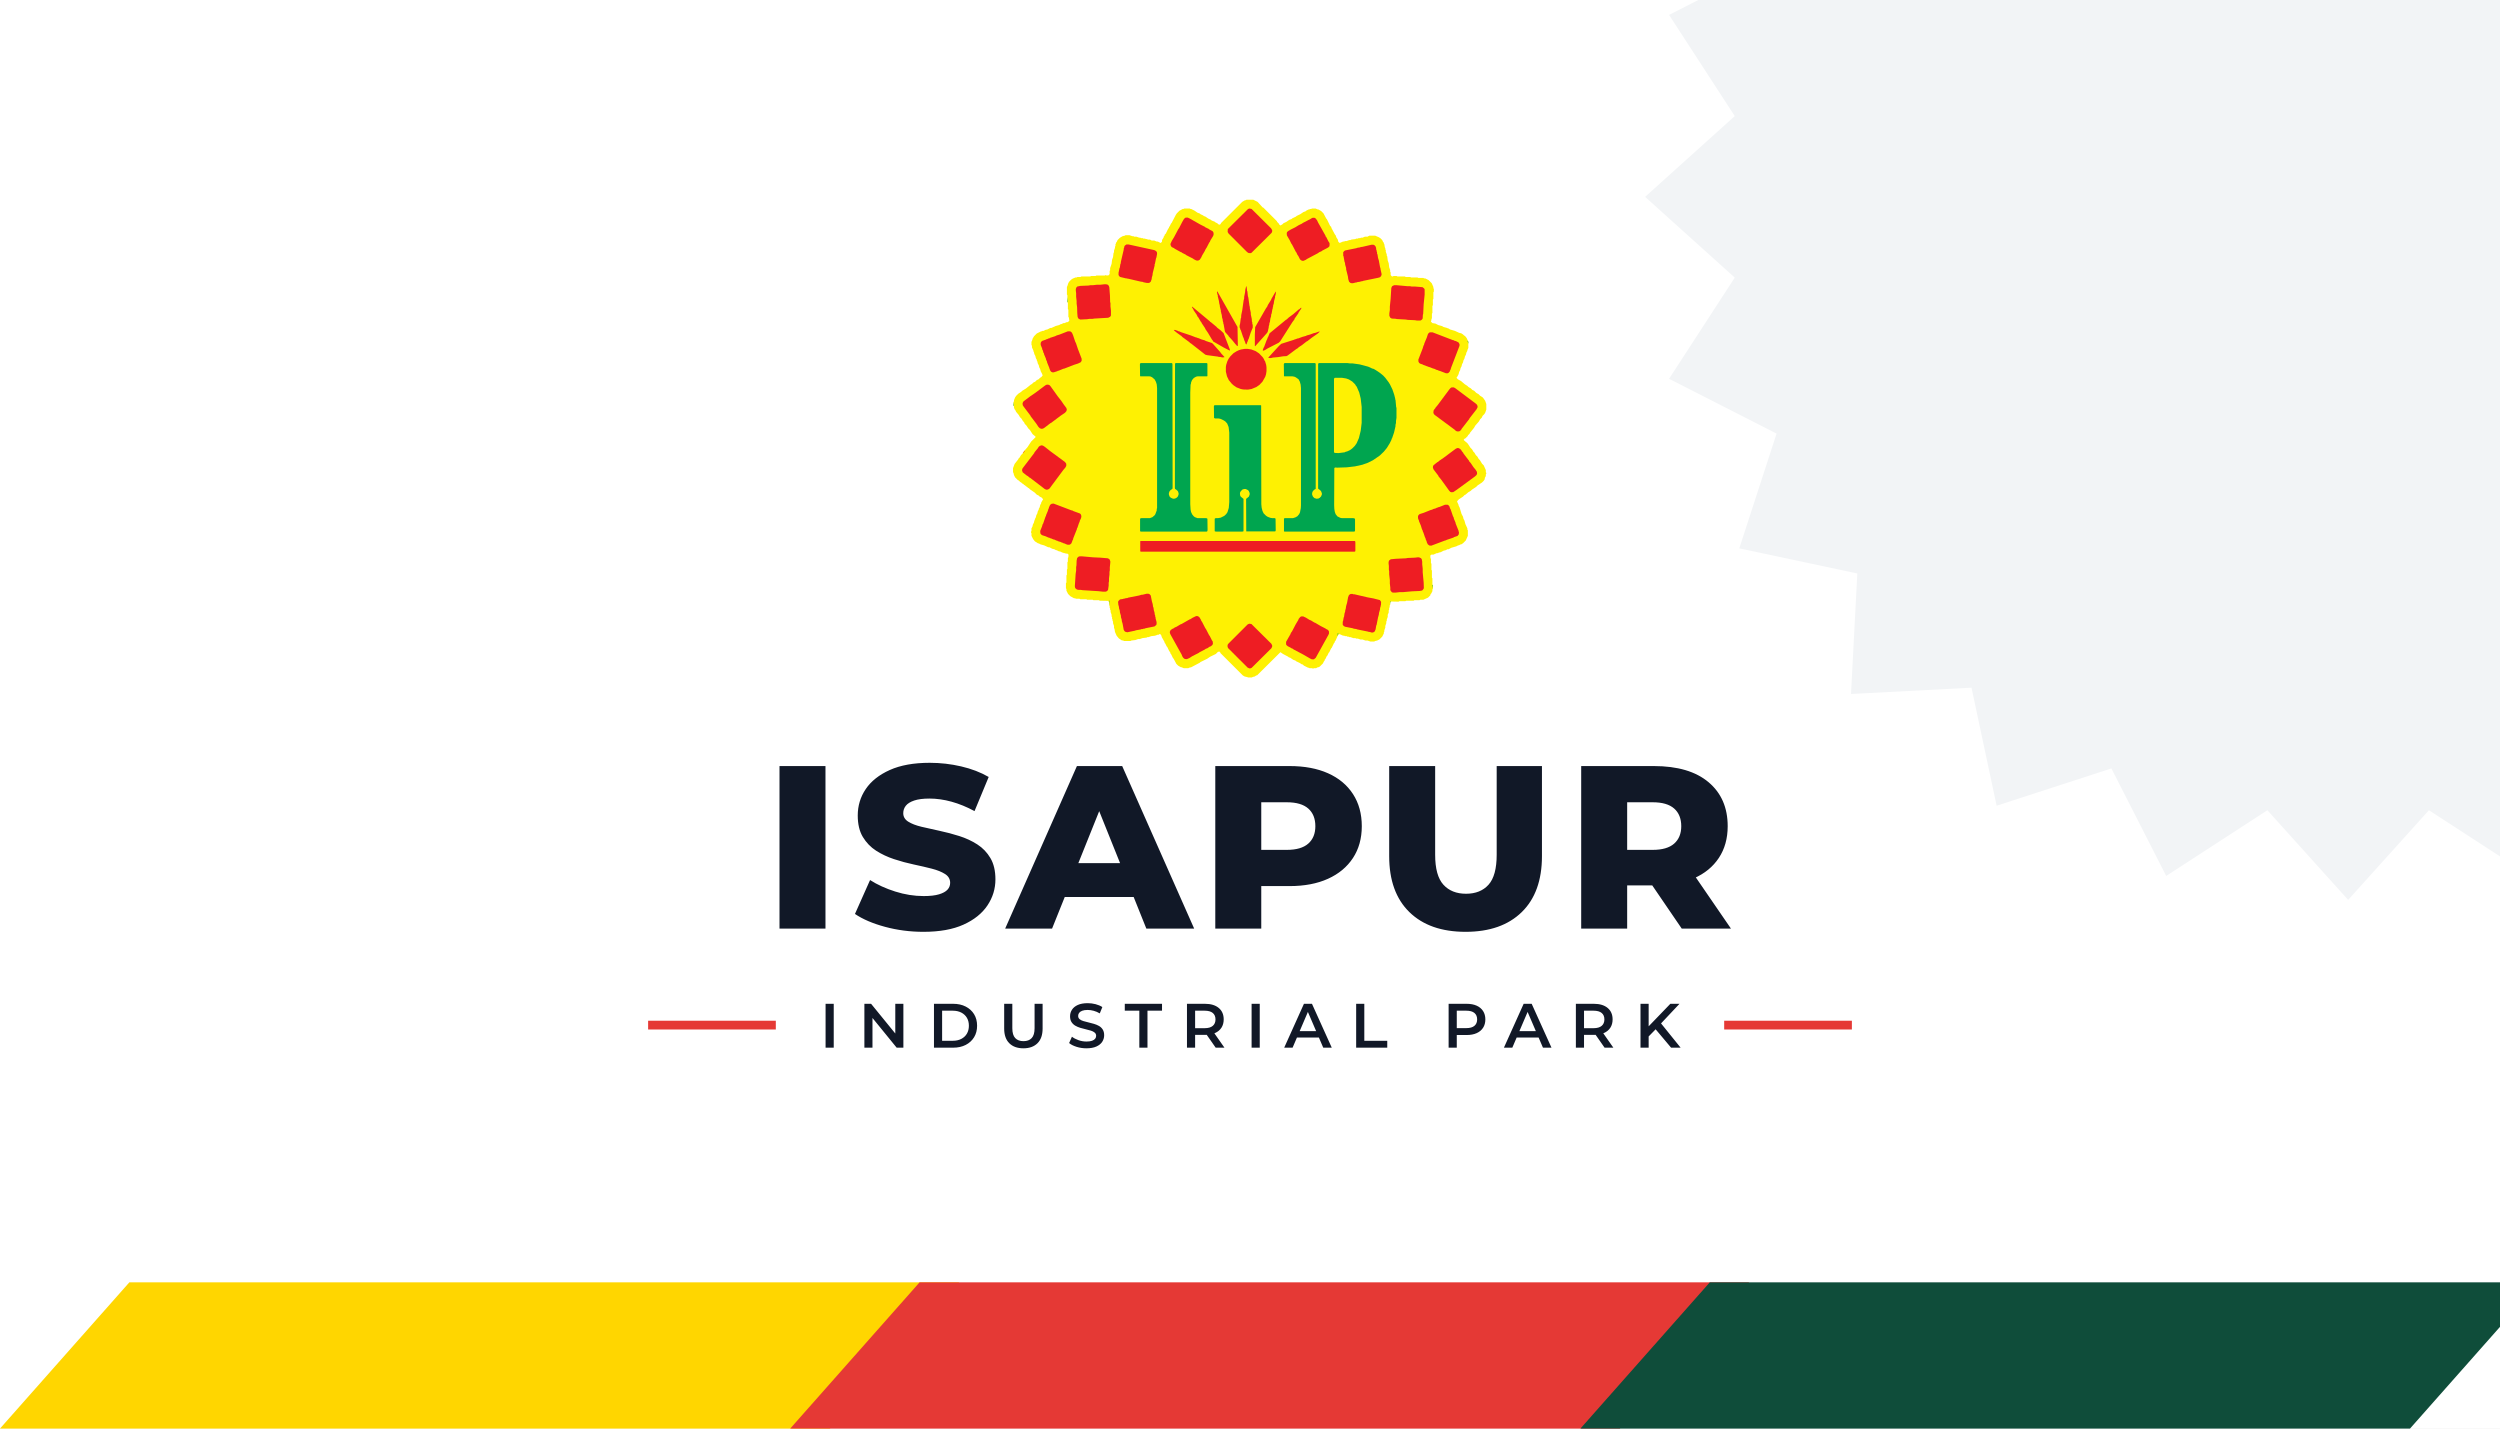
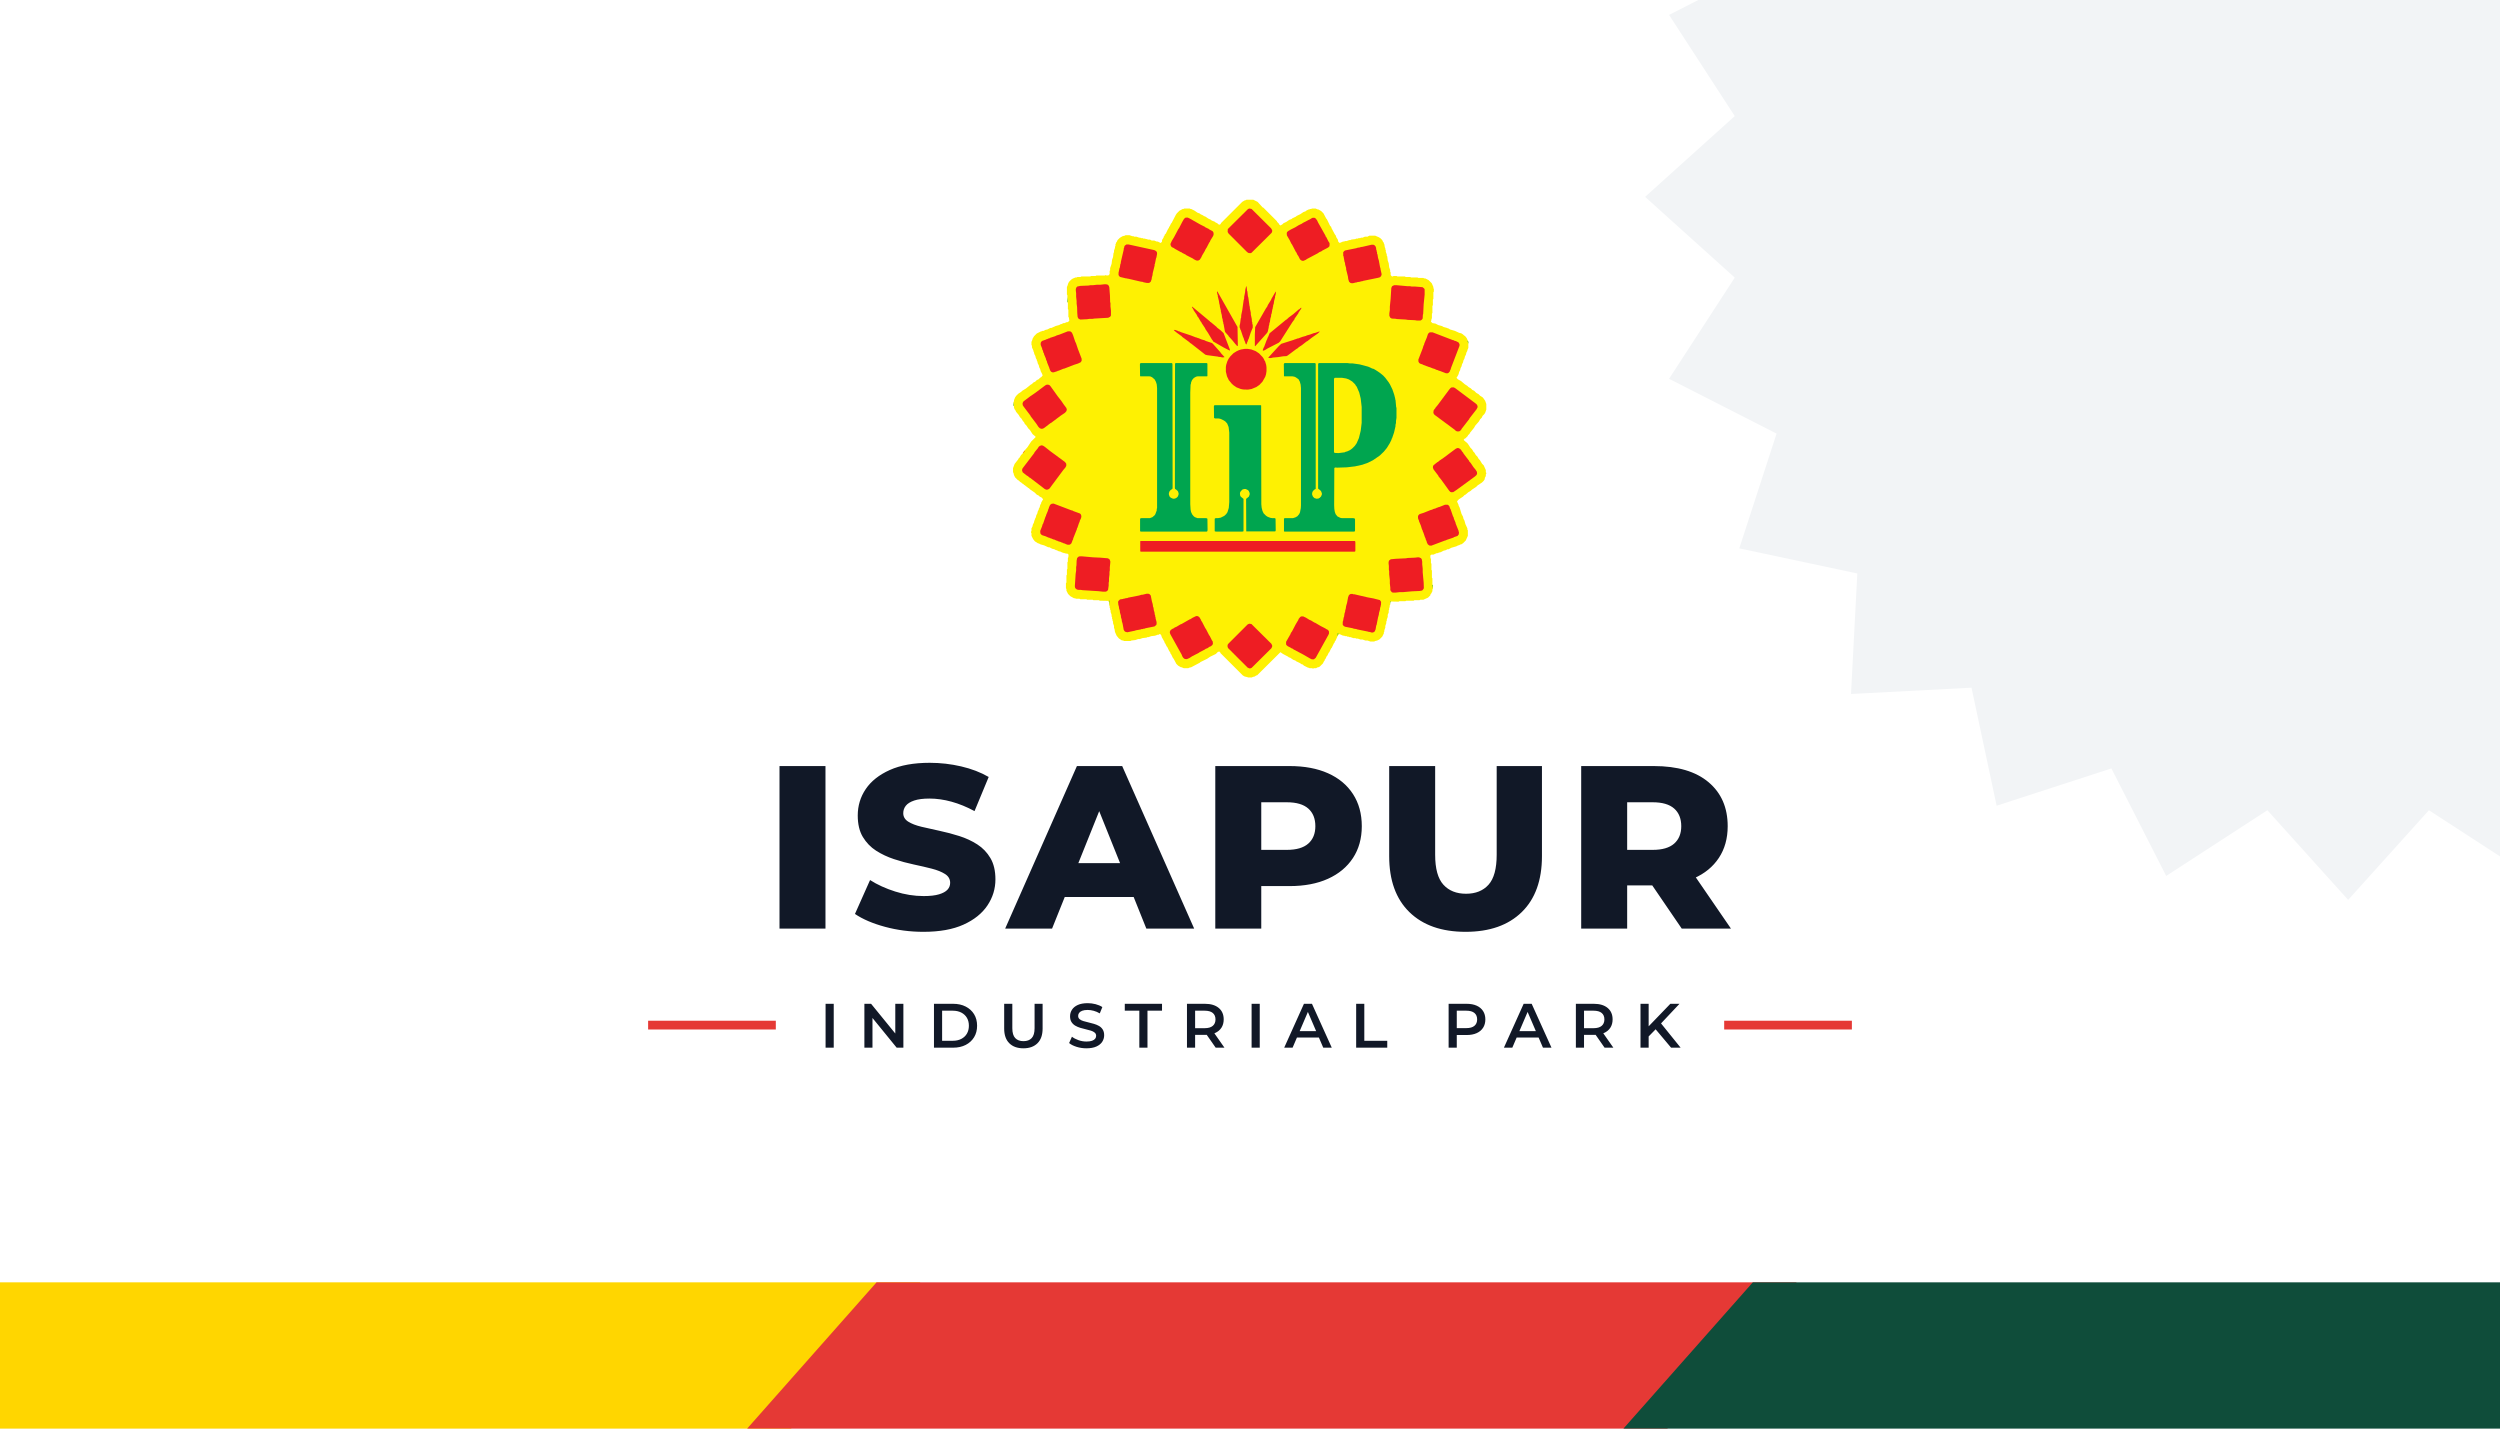
<svg xmlns="http://www.w3.org/2000/svg" xmlns:xlink="http://www.w3.org/1999/xlink" viewBox="0 0 889 508" width="88.9mm" height="50.8mm">
  <defs>
    <path id="iip-b-base" d="M1472 18 L1467 21 L1463 21 L1446 31 L1315 162 L1313 167 L1308 172 L1299 170 L1292 163 L1281 158 L1277 154 L1257 146 L1253 142 L1236 134 L1217 121 L1209 119 L1205 115 L1188 107 L1184 103 L1170 98 L1151 85 L1131 75 L1127 75 L1122 72 L1088 72 L1083 75 L1074 76 L1070 80 L1059 85 L1042 102 L1036 111 L1010 161 L1006 165 L998 182 L994 186 L993 192 L988 198 L974 227 L967 234 L966 240 L961 246 L960 252 L951 266 L950 278 L942 285 L924 276 L917 276 L903 270 L887 270 L876 264 L863 264 L858 261 L851 261 L846 258 L836 258 L831 255 L821 255 L816 252 L809 252 L792 246 L779 246 L774 243 L767 243 L750 237 L725 237 L720 240 L707 243 L690 253 L676 267 L671 278 L666 284 L666 288 L663 293 L663 303 L660 308 L660 315 L654 332 L654 342 L651 347 L648 372 L642 389 L639 414 L630 440 L630 453 L627 458 L627 477 L620 485 L608 486 L605 484 L600 484 L597 486 L545 486 L540 489 L512 489 L507 492 L452 492 L447 495 L428 495 L423 498 L416 498 L399 505 L390 511 L376 525 L369 539 L369 543 L363 557 L363 603 L366 608 L366 651 L369 656 L369 693 L372 698 L372 741 L375 746 L378 765 L369 774 L362 774 L348 780 L341 780 L330 786 L326 786 L315 792 L293 798 L267 810 L260 810 L243 819 L230 822 L219 828 L212 828 L207 831 L203 831 L177 844 L160 861 L150 878 L150 882 L144 896 L144 915 L147 920 L147 930 L156 950 L156 954 L159 959 L162 972 L168 983 L171 996 L177 1007 L177 1011 L180 1016 L183 1029 L189 1040 L192 1053 L198 1064 L201 1077 L210 1094 L213 1104 L203 1115 L198 1117 L188 1127 L177 1132 L167 1142 L156 1147 L146 1157 L141 1159 L110 1184 L87 1198 L80 1205 L63 1216 L49 1230 L43 1239 L36 1256 L36 1263 L33 1268 L33 1290 L36 1295 L36 1302 L40 1313 L44 1317 L49 1328 L65 1347 L73 1361 L83 1371 L91 1385 L98 1392 L103 1403 L113 1413 L124 1430 L134 1440 L151 1466 L169 1481 L169 1485 L142 1512 L119 1547 L97 1572 L89 1586 L79 1596 L71 1610 L64 1617 L62 1622 L40 1650 L30 1676 L30 1701 L33 1706 L36 1719 L43 1733 L60 1750 L65 1752 L75 1762 L80 1764 L87 1771 L92 1773 L99 1780 L104 1782 L111 1789 L116 1791 L123 1798 L128 1800 L135 1807 L164 1827 L177 1840 L188 1845 L195 1852 L206 1857 L216 1868 L204 1889 L204 1893 L198 1904 L195 1917 L189 1928 L189 1932 L183 1943 L180 1956 L174 1967 L171 1980 L165 1991 L165 1995 L162 2000 L159 2013 L153 2024 L150 2037 L144 2048 L144 2064 L141 2069 L141 2073 L144 2078 L144 2094 L154 2114 L165 2128 L185 2141 L189 2141 L200 2147 L222 2153 L248 2165 L255 2165 L272 2174 L285 2177 L296 2183 L300 2183 L311 2189 L324 2192 L335 2198 L339 2198 L344 2201 L351 2201 L356 2204 L366 2204 L373 2210 L372 2226 L369 2231 L369 2253 L366 2258 L366 2298 L363 2303 L363 2334 L360 2339 L360 2382 L357 2387 L357 2418 L360 2423 L360 2433 L370 2453 L384 2467 L407 2480 L414 2480 L419 2483 L441 2483 L446 2486 L483 2486 L488 2489 L522 2489 L527 2492 L561 2492 L566 2495 L617 2496 L624 2504 L624 2523 L627 2528 L627 2538 L630 2543 L630 2550 L633 2555 L633 2565 L639 2582 L639 2592 L642 2597 L642 2607 L645 2612 L645 2619 L648 2624 L648 2634 L654 2651 L654 2664 L657 2669 L660 2688 L670 2711 L684 2728 L702 2740 L711 2741 L716 2744 L756 2744 L761 2741 L786 2738 L803 2732 L813 2732 L830 2726 L855 2723 L860 2720 L867 2720 L884 2714 L909 2711 L914 2708 L918 2708 L923 2705 L930 2705 L935 2701 L939 2701 L944 2706 L948 2714 L948 2718 L966 2750 L967 2756 L971 2760 L979 2777 L983 2781 L994 2804 L1002 2816 L1003 2822 L1007 2826 L1018 2849 L1022 2853 L1039 2885 L1050 2896 L1067 2906 L1071 2906 L1085 2912 L1113 2912 L1118 2909 L1131 2906 L1184 2878 L1188 2874 L1229 2854 L1248 2841 L1283 2824 L1296 2811 L1305 2809 L1310 2814 L1312 2819 L1449 2956 L1460 2963 L1464 2963 L1469 2966 L1476 2966 L1481 2969 L1506 2969 L1511 2966 L1524 2963 L1532 2957 L1538 2956 L1682 2813 L1698 2824 L1730 2841 L1734 2845 L1742 2847 L1761 2860 L1775 2865 L1779 2869 L1802 2880 L1814 2888 L1820 2889 L1827 2896 L1853 2909 L1857 2909 L1862 2912 L1878 2912 L1881 2914 L1886 2914 L1889 2912 L1902 2912 L1913 2906 L1917 2906 L1925 2902 L1945 2882 L1950 2871 L1955 2865 L1956 2859 L1960 2855 L1968 2838 L1972 2834 L1980 2817 L1984 2813 L1995 2790 L1999 2786 L2013 2757 L2017 2753 L2018 2747 L2023 2741 L2037 2709 L2045 2702 L2049 2702 L2069 2711 L2076 2711 L2081 2714 L2091 2714 L2096 2717 L2103 2717 L2108 2720 L2115 2720 L2132 2726 L2145 2726 L2150 2729 L2160 2729 L2177 2735 L2190 2735 L2207 2741 L2220 2741 L2237 2747 L2262 2747 L2267 2744 L2280 2741 L2294 2734 L2311 2717 L2321 2697 L2321 2690 L2324 2685 L2324 2678 L2330 2661 L2330 2651 L2336 2634 L2336 2624 L2339 2619 L2339 2612 L2345 2595 L2345 2582 L2351 2568 L2351 2555 L2354 2550 L2354 2540 L2357 2535 L2357 2525 L2360 2520 L2360 2507 L2366 2500 L2412 2501 L2417 2498 L2454 2498 L2459 2495 L2505 2495 L2510 2492 L2541 2492 L2546 2489 L2565 2489 L2594 2476 L2608 2462 L2609 2456 L2614 2450 L2621 2436 L2621 2426 L2624 2421 L2624 2399 L2621 2394 L2621 2357 L2618 2352 L2618 2309 L2615 2304 L2615 2267 L2612 2262 L2612 2237 L2609 2232 L2608 2216 L2615 2210 L2628 2210 L2648 2201 L2655 2201 L2660 2198 L2673 2195 L2690 2186 L2703 2183 L2714 2177 L2721 2177 L2738 2168 L2769 2159 L2780 2153 L2784 2153 L2795 2147 L2799 2147 L2810 2140 L2827 2123 L2840 2094 L2840 2060 L2837 2055 L2837 2048 L2825 2022 L2819 2000 L2813 1989 L2810 1976 L2801 1959 L2789 1919 L2783 1908 L2783 1904 L2774 1884 L2774 1880 L2784 1869 L2810 1852 L2820 1842 L2825 1840 L2844 1824 L2858 1816 L2865 1809 L2891 1792 L2901 1782 L2927 1765 L2938 1754 L2944 1745 L2945 1736 L2951 1725 L2951 1715 L2954 1710 L2954 1706 L2951 1701 L2951 1688 L2938 1659 L2928 1649 L2914 1626 L2907 1619 L2899 1605 L2889 1595 L2881 1581 L2874 1574 L2866 1560 L2856 1550 L2839 1524 L2815 1503 L2815 1499 L2820 1494 L2825 1492 L2839 1478 L2841 1473 L2851 1463 L2853 1458 L2878 1427 L2886 1413 L2908 1388 L2916 1374 L2926 1364 L2931 1353 L2941 1343 L2947 1334 L2954 1314 L2954 1280 L2947 1260 L2933 1240 L2916 1229 L2906 1219 L2892 1211 L2879 1198 L2868 1193 L2858 1183 L2844 1175 L2837 1168 L2820 1157 L2798 1138 L2778 1127 L2771 1119 L2771 1115 L2776 1109 L2783 1095 L2786 1082 L2792 1071 L2795 1058 L2801 1047 L2804 1034 L2810 1023 L2813 1010 L2819 999 L2822 986 L2828 975 L2831 962 L2837 951 L2837 947 L2843 933 L2843 896 L2833 873 L2822 859 L2817 857 L2810 850 L2799 843 L2786 840 L2760 828 L2729 819 L2721 813 L2717 813 L2712 810 L2690 804 L2679 798 L2657 792 L2640 783 L2621 780 L2612 771 L2612 767 L2615 762 L2615 755 L2618 750 L2618 722 L2621 717 L2621 674 L2624 669 L2624 635 L2627 630 L2627 590 L2630 585 L2630 569 L2627 564 L2627 557 L2617 534 L2597 514 L2577 504 L2570 504 L2565 501 L2534 501 L2529 498 L2489 498 L2484 495 L2456 495 L2451 492 L2405 492 L2400 489 L2381 489 L2376 492 L2370 491 L2363 483 L2363 467 L2360 462 L2360 452 L2354 435 L2351 410 L2345 393 L2342 368 L2339 363 L2339 356 L2333 339 L2333 329 L2330 324 L2330 317 L2327 312 L2324 293 L2321 288 L2321 284 L2316 278 L2311 267 L2300 256 L2291 250 L2268 240 L2231 240 L2220 246 L2204 246 L2190 252 L2180 252 L2175 255 L2165 255 L2160 258 L2150 258 L2145 261 L2120 264 L2115 267 L2108 267 L2091 273 L2081 273 L2076 276 L2069 276 L2048 285 L2040 278 L2036 263 L2028 251 L2023 237 L2019 233 L1997 192 L1996 186 L1989 179 L1969 138 L1965 134 L1948 102 L1934 88 L1917 78 L1913 78 L1899 72 L1877 72 L1872 75 L1865 75 L1860 78 L1856 78 L1842 85 L1838 89 L1824 94 L1805 107 L1782 118 L1778 122 L1755 133 L1751 137 L1737 142 L1718 155 L1701 163 L1694 170 L1682 177 L1674 170 L1672 165 L1662 155 L1660 150 L1577 67 L1572 65 L1541 31 L1515 18Z" />
    <path id="iip-b-red" d="M1489 2637 L1479 2642 L1361 2760 L1356 2767 L1355 2776 L1358 2787 L1479 2908 L1490 2913 L1496 2913 L1504 2910 L1626 2789 L1631 2779 L1631 2771 L1626 2761 L1503 2639Z M1811 2592 L1805 2595 L1795 2607 L1792 2615 L1777 2640 L1754 2684 L1746 2695 L1745 2700 L1717 2749 L1717 2765 L1722 2772 L1729 2777 L1745 2785 L1748 2788 L1755 2790 L1765 2797 L1822 2827 L1867 2853 L1876 2857 L1889 2857 L1900 2848 L1978 2707 L1982 2698 L1982 2685 L1977 2677 L1970 2672 L1964 2670 L1961 2667 L1930 2651 L1896 2631 L1892 2630 L1871 2617 L1861 2613 L1840 2600 L1823 2592Z M1169 2590 L1161 2590 L1140 2600 L1126 2609 L1122 2610 L1071 2639 L1065 2641 L1040 2656 L1028 2661 L1024 2665 L1018 2667 L1004 2676 L999 2686 L999 2694 L1003 2704 L1073 2830 L1075 2837 L1082 2848 L1091 2855 L1104 2856 L1120 2849 L1137 2838 L1178 2817 L1183 2813 L1216 2796 L1219 2793 L1232 2788 L1243 2780 L1253 2776 L1261 2769 L1265 2762 L1264 2747 L1259 2740 L1245 2712 L1242 2709 L1222 2670 L1218 2665 L1197 2624 L1193 2620 L1192 2615 L1183 2599 L1175 2592Z M2112 2455 L2105 2461 L2100 2474 L2094 2507 L2088 2528 L2085 2548 L2083 2551 L2082 2562 L2078 2574 L2075 2595 L2073 2598 L2069 2621 L2067 2624 L2067 2644 L2074 2652 L2082 2656 L2128 2665 L2136 2668 L2151 2670 L2155 2672 L2224 2686 L2228 2688 L2234 2688 L2247 2692 L2255 2691 L2262 2687 L2265 2684 L2270 2672 L2274 2648 L2276 2645 L2285 2599 L2290 2581 L2291 2571 L2297 2550 L2298 2539 L2301 2531 L2301 2526 L2303 2523 L2304 2503 L2301 2497 L2296 2491 L2257 2481 L2219 2474 L2138 2455 L2131 2455 L2128 2453 L2118 2453Z M874 2455 L867 2452 L855 2452 L831 2458 L825 2458 L808 2463 L742 2476 L735 2479 L728 2479 L719 2482 L714 2482 L711 2484 L691 2487 L682 2496 L679 2502 L681 2523 L683 2526 L686 2546 L689 2553 L691 2569 L696 2586 L697 2597 L702 2614 L702 2620 L707 2637 L714 2675 L719 2683 L724 2687 L736 2690 L784 2680 L788 2678 L817 2673 L825 2670 L832 2670 L835 2668 L841 2668 L849 2665 L904 2654 L915 2645 L917 2639 L917 2627 L911 2605 L911 2598 L909 2596 L908 2585 L906 2582 L904 2567 L900 2554 L898 2539 L895 2531 L893 2516 L888 2499 L881 2463Z M2550 2232 L2538 2227 L2529 2227 L2514 2229 L2468 2231 L2458 2233 L2395 2236 L2364 2239 L2354 2246 L2351 2253 L2350 2262 L2352 2281 L2352 2303 L2354 2313 L2354 2332 L2358 2368 L2358 2389 L2361 2415 L2361 2429 L2364 2435 L2371 2443 L2378 2445 L2393 2445 L2419 2442 L2440 2442 L2495 2437 L2541 2435 L2554 2433 L2559 2431 L2567 2421 L2568 2415 L2567 2383 L2561 2319 L2561 2297 L2558 2270 L2558 2254 L2555 2238Z M433 2224 L426 2232 L423 2248 L422 2276 L420 2287 L420 2308 L417 2329 L412 2405 L413 2413 L416 2419 L425 2426 L434 2428 L448 2428 L460 2430 L557 2436 L584 2439 L603 2439 L610 2436 L617 2429 L621 2402 L621 2384 L623 2375 L623 2357 L626 2333 L626 2317 L628 2307 L628 2289 L631 2260 L631 2251 L626 2239 L616 2233 L569 2229 L525 2227 L458 2221 L441 2221Z M816 2128 L816 2189 L819 2192 L2141 2192 L2144 2190 L2145 2187 L2145 2131 L2142 2126 L818 2126Z M2715 1902 L2699 1902 L2664 1916 L2658 1917 L2656 1919 L2650 1920 L2640 1925 L2628 1928 L2618 1933 L2612 1934 L2567 1952 L2545 1959 L2539 1962 L2534 1968 L2532 1973 L2532 1986 L2535 1992 L2535 1996 L2538 1999 L2538 2003 L2550 2032 L2556 2052 L2562 2065 L2562 2069 L2565 2073 L2575 2103 L2578 2108 L2580 2117 L2585 2127 L2586 2133 L2592 2146 L2602 2154 L2614 2155 L2699 2123 L2705 2122 L2707 2120 L2751 2105 L2755 2102 L2776 2095 L2784 2085 L2785 2071 L2783 2068 L2783 2064 L2765 2019 L2764 2013 L2754 1989 L2752 1980 L2748 1973 L2733 1929 L2730 1925 L2726 1912 L2720 1905Z M269 1896 L259 1903 L252 1919 L251 1925 L249 1927 L245 1941 L234 1967 L234 1971 L231 1975 L216 2019 L213 2023 L209 2037 L198 2064 L199 2079 L205 2087 L212 2091 L231 2097 L249 2105 L255 2106 L259 2109 L265 2110 L278 2116 L287 2118 L297 2123 L305 2125 L307 2127 L327 2133 L331 2136 L337 2137 L344 2141 L351 2142 L355 2145 L367 2149 L379 2149 L385 2146 L391 2140 L399 2119 L401 2117 L402 2110 L425 2052 L425 2048 L428 2044 L438 2014 L441 2009 L443 2000 L449 1988 L452 1978 L452 1970 L448 1960 L443 1956 L402 1941 L400 1939 L389 1936 L281 1895Z M103 1568 L91 1582 L92 1584 L104 1570Z M2782 1552 L2774 1552 L2764 1557 L2689 1613 L2664 1630 L2655 1638 L2653 1638 L2629 1657 L2625 1663 L2624 1673 L2628 1684 L2657 1722 L2659 1727 L2676 1748 L2725 1816 L2732 1823 L2739 1825 L2750 1824 L2771 1810 L2883 1728 L2893 1719 L2897 1711 L2896 1699 L2888 1686 L2874 1669 L2858 1645 L2849 1635 L2847 1630 L2814 1587 L2811 1581 L2801 1569 L2801 1567 L2792 1557Z M206 1535 L195 1539 L187 1546 L185 1551 L163 1578 L161 1583 L90 1676 L87 1682 L86 1691 L90 1702 L114 1721 L124 1727 L130 1733 L136 1736 L226 1805 L235 1809 L242 1809 L252 1805 L257 1800 L341 1687 L353 1673 L359 1662 L359 1649 L351 1638 L260 1571 L226 1544 L215 1537Z M2740 1177 L2733 1181 L2726 1189 L2654 1286 L2639 1304 L2639 1306 L2634 1311 L2628 1321 L2627 1335 L2631 1343 L2636 1348 L2759 1439 L2765 1445 L2773 1449 L2786 1449 L2793 1445 L2800 1437 L2801 1434 L2849 1372 L2849 1370 L2894 1312 L2900 1300 L2900 1294 L2897 1285 L2890 1278 L2762 1182 L2753 1177Z M246 1160 L236 1161 L229 1165 L166 1212 L138 1231 L97 1262 L92 1267 L89 1276 L90 1287 L95 1295 L138 1352 L138 1354 L173 1400 L187 1421 L195 1429 L204 1433 L215 1432 L225 1426 L260 1399 L266 1396 L323 1353 L351 1334 L359 1325 L362 1317 L362 1312 L359 1303 L354 1298 L352 1293 L347 1288 L328 1260 L306 1232 L261 1169 L255 1163Z M1463 939 L1439 943 L1426 947 L1411 954 L1392 966 L1373 985 L1362 1000 L1354 1016 L1347 1038 L1345 1051 L1345 1080 L1352 1109 L1363 1132 L1381 1154 L1392 1164 L1411 1177 L1437 1187 L1452 1190 L1481 1191 L1504 1187 L1533 1175 L1552 1162 L1571 1142 L1588 1112 L1593 1097 L1596 1077 L1596 1053 L1594 1038 L1587 1015 L1584 1012 L1580 1002 L1572 990 L1550 967 L1529 953 L1503 943 L1479 939Z M2604 837 L2594 846 L2586 870 L2571 906 L2569 915 L2566 919 L2561 936 L2534 1006 L2535 1019 L2540 1027 L2549 1032 L2560 1035 L2562 1037 L2599 1051 L2608 1053 L2612 1056 L2618 1057 L2623 1060 L2632 1062 L2647 1069 L2656 1071 L2660 1074 L2666 1075 L2705 1090 L2715 1090 L2721 1087 L2729 1078 L2729 1075 L2733 1068 L2734 1062 L2736 1060 L2736 1057 L2787 924 L2789 916 L2788 909 L2782 899 L2766 891 L2757 889 L2753 886 L2747 885 L2622 837Z M1925 833 L1921 832 L1895 841 L1891 841 L1864 851 L1845 856 L1840 859 L1818 865 L1791 875 L1787 875 L1775 880 L1771 880 L1769 882 L1687 908 L1673 921 L1608 992 L1608 995 L1623 996 L1635 993 L1668 990 L1699 985 L1719 984 L1727 980 L1779 941 L1789 935 L1795 929 L1815 916 L1843 894 L1849 891 L1876 870 L1912 845Z M384 831 L368 831 L317 851 L300 856 L290 861 L259 871 L255 874 L249 875 L239 880 L235 880 L233 882 L210 890 L204 896 L201 902 L201 915 L210 937 L210 941 L215 951 L218 963 L221 967 L222 973 L233 999 L235 1008 L239 1015 L241 1024 L254 1056 L254 1059 L257 1063 L258 1070 L265 1080 L273 1084 L282 1084 L304 1077 L306 1075 L312 1074 L341 1062 L347 1061 L406 1038 L431 1030 L448 1022 L454 1013 L454 1000 L431 940 L419 904 L414 894 L401 855 L394 839Z M1023 822 L1028 828 L1044 841 L1072 861 L1075 865 L1120 898 L1123 902 L1130 906 L1218 975 L1229 978 L1296 987 L1302 989 L1310 989 L1322 992 L1336 991 L1336 989 L1313 964 L1312 961 L1265 908 L1259 903 L1220 890 L1216 887 L1195 881 L1176 873 L1170 872 L1168 870 L1159 868 L1128 856 L1068 836 L1057 831 L1051 830 L1046 827 L1031 822Z M1811 685 L1809 685 L1799 694 L1796 695 L1761 725 L1734 745 L1720 758 L1717 759 L1615 843 L1605 868 L1602 871 L1601 878 L1597 885 L1581 928 L1578 932 L1573 946 L1574 951 L1586 947 L1602 937 L1672 901 L1681 892 L1756 774 L1768 758 L1770 752 L1793 719 L1794 715 L1811 690Z M1136 679 L1135 681 L1145 697 L1146 701 L1164 727 L1171 741 L1175 745 L1190 771 L1194 775 L1195 779 L1217 812 L1218 816 L1235 841 L1258 880 L1265 889 L1266 893 L1332 931 L1369 950 L1370 944 L1331 842 L1312 824 L1291 808 L1287 803 L1252 774 L1249 773 L1246 769 L1138 679Z M1654 585 L1645 598 L1626 631 L1625 635 L1604 669 L1601 677 L1592 690 L1526 805 L1524 852 L1524 921 L1526 923 L1600 840 L1604 832 L1610 805 L1610 799 L1613 791 L1614 780 L1617 773 L1620 751 L1624 739 L1625 727 L1628 720 L1632 696 L1635 687 L1635 681 L1637 677 L1637 671 L1641 659 L1643 643 L1649 621 L1649 614 L1652 606 L1655 588Z M1291 584 L1290 589 L1293 604 L1295 607 L1295 614 L1302 643 L1305 663 L1307 667 L1308 678 L1314 702 L1314 709 L1317 718 L1317 723 L1319 726 L1322 748 L1325 756 L1326 767 L1329 776 L1329 782 L1331 786 L1339 831 L1342 837 L1361 858 L1362 861 L1384 885 L1405 911 L1409 914 L1410 917 L1417 922 L1419 920 L1417 804 L1293 585Z M1471 550 L1465 574 L1464 588 L1458 618 L1458 628 L1455 638 L1446 702 L1440 730 L1439 748 L1437 751 L1433 783 L1430 795 L1430 807 L1433 812 L1434 819 L1437 823 L1452 868 L1454 870 L1459 887 L1464 897 L1465 903 L1470 912 L1473 910 L1478 895 L1480 893 L1482 884 L1486 877 L1498 840 L1511 808 L1511 792 L1508 782 L1508 774 L1506 771 L1505 754 L1499 726 L1499 716 L1493 688 L1493 679 L1491 675 L1484 623 L1481 613 L1478 584 L1476 581 L1474 561Z M2372 552 L2367 563 L2363 629 L2358 678 L2358 699 L2355 720 L2355 735 L2361 747 L2370 752 L2392 753 L2402 755 L2457 758 L2468 760 L2513 762 L2524 764 L2547 764 L2553 761 L2559 755 L2561 750 L2562 729 L2564 723 L2567 663 L2573 604 L2573 572 L2570 566 L2560 558 L2512 554 L2492 554 L2483 552 L2467 552 L2402 546 L2384 546Z M616 543 L605 540 L595 540 L569 543 L548 543 L522 546 L507 546 L496 548 L447 550 L427 554 L422 559 L418 569 L418 580 L420 595 L420 617 L423 644 L423 659 L426 683 L427 718 L429 741 L432 749 L437 754 L446 758 L488 756 L500 754 L520 754 L532 752 L618 747 L630 741 L635 733 L635 702 L632 676 L632 656 L630 650 L629 611 L625 559 L622 550Z M2262 298 L2257 296 L2244 296 L2188 309 L2178 310 L2175 312 L2156 315 L2152 317 L2082 331 L2077 334 L2070 342 L2070 364 L2072 367 L2078 401 L2081 408 L2082 419 L2088 440 L2088 448 L2099 492 L2101 508 L2106 524 L2113 531 L2124 534 L2138 532 L2142 530 L2152 529 L2156 527 L2176 524 L2179 522 L2189 521 L2193 519 L2286 500 L2296 497 L2303 491 L2307 482 L2307 476 L2300 445 L2300 439 L2298 437 L2290 393 L2285 377 L2282 357 L2279 350 L2279 342 L2277 339 L2277 334 L2274 326 L2273 315 L2269 305Z M721 301 L718 306 L716 316 L714 319 L714 326 L696 403 L696 410 L693 416 L690 437 L688 440 L682 469 L682 483 L686 490 L692 495 L729 504 L735 504 L738 506 L743 506 L820 524 L830 525 L837 528 L858 532 L869 532 L874 530 L881 524 L887 507 L887 501 L892 483 L893 472 L905 424 L905 416 L907 413 L913 382 L916 374 L920 352 L919 342 L914 335 L903 329 L743 294 L731 294Z M1891 129 L1878 130 L1871 135 L1819 162 L1816 165 L1795 175 L1774 188 L1746 202 L1729 212 L1723 218 L1721 224 L1722 238 L1741 271 L1742 275 L1745 278 L1747 285 L1754 295 L1778 341 L1781 344 L1786 356 L1793 366 L1803 386 L1810 392 L1817 395 L1825 395 L1841 388 L1844 385 L1912 349 L1922 342 L1936 336 L1939 333 L1977 313 L1985 305 L1986 289 L1983 281 L1979 276 L1965 248 L1961 244 L1960 239 L1915 159 L1908 144 L1898 132Z M1099 128 L1093 130 L1086 137 L1075 156 L1055 195 L1052 198 L1025 249 L1011 272 L1003 290 L1003 297 L1007 306 L1012 311 L1025 317 L1028 320 L1066 341 L1072 343 L1075 346 L1097 357 L1100 360 L1143 382 L1146 385 L1162 393 L1173 394 L1183 389 L1192 376 L1199 361 L1215 334 L1218 326 L1221 323 L1222 319 L1225 316 L1242 283 L1247 276 L1249 270 L1265 244 L1269 235 L1269 222 L1263 212 L1242 201 L1239 198 L1218 188 L1215 185 L1189 172 L1120 133 L1109 128Z M1491 72 L1482 75 L1357 199 L1356 217 L1362 227 L1476 341 L1485 347 L1497 348 L1503 346 L1625 225 L1629 220 L1631 214 L1631 206 L1624 194 L1504 75Z" />
    <path id="iip-b-green" d="M2039 2694 L2037 2695 L2035 2702 L2035 2712 L2037 2710 L2037 2702 L2040 2697Z M2359 2496 L2359 2520 L2361 2499Z M625 2490 L623 2500 L625 2523Z M2622 2397 L2621 2399 L2623 2421 L2624 2399Z M1274 1287 L1271 1294 L1272 1366 L1278 1369 L1298 1369 L1310 1371 L1330 1380 L1341 1387 L1353 1400 L1362 1422 L1366 1456 L1366 1886 L1363 1922 L1355 1948 L1347 1960 L1335 1971 L1313 1982 L1296 1985 L1283 1985 L1279 1986 L1276 1989 L1276 2065 L1278 2067 L1286 2068 L1446 2068 L1452 2067 L1454 2065 L1454 1866 L1437 1852 L1433 1844 L1432 1831 L1434 1823 L1446 1809 L1457 1805 L1468 1805 L1482 1812 L1487 1818 L1492 1830 L1492 1839 L1487 1852 L1470 1866 L1471 2067 L1650 2067 L1653 2061 L1652 1988 L1647 1985 L1632 1985 L1620 1983 L1604 1977 L1593 1970 L1578 1955 L1571 1940 L1566 1920 L1564 1899 L1563 1289 L1560 1287Z M34 1268 L33 1289 L35 1291 L36 1289Z M1707 1027 L1703 1033 L1704 1107 L1706 1109 L1757 1109 L1768 1111 L1777 1115 L1794 1127 L1802 1142 L1807 1160 L1809 1181 L1809 1906 L1808 1923 L1803 1949 L1798 1960 L1787 1973 L1775 1980 L1759 1985 L1708 1985 L1704 1988 L1704 2066 L1707 2068 L2139 2068 L2142 2065 L2143 2061 L2143 1993 L2141 1987 L2132 1985 L2062 1985 L2052 1983 L2034 1974 L2023 1960 L2018 1946 L2015 1928 L2014 1905 L2015 1676 L2018 1673 L2022 1672 L2032 1673 L2092 1671 L2143 1665 L2188 1655 L2222 1643 L2254 1627 L2296 1598 L2321 1574 L2339 1552 L2357 1523 L2368 1501 L2369 1495 L2372 1491 L2384 1456 L2393 1417 L2393 1409 L2396 1397 L2396 1385 L2399 1365 L2399 1304 L2397 1298 L2393 1254 L2391 1251 L2391 1246 L2385 1222 L2374 1190 L2359 1159 L2351 1146 L2330 1118 L2317 1104 L2296 1087 L2272 1071 L2256 1062 L2250 1061 L2224 1049 L2171 1035 L2128 1029 L2112 1029 L2097 1027 L1920 1027 L1915 1031 L1915 1800 L1916 1804 L1925 1810 L1933 1818 L1938 1831 L1938 1839 L1933 1851 L1924 1860 L1916 1864 L1905 1865 L1892 1861 L1883 1852 L1878 1840 L1878 1829 L1882 1819 L1890 1810 L1900 1804 L1900 1031 L1896 1027Z M2018 1118 L2063 1118 L2088 1122 L2105 1128 L2126 1141 L2144 1159 L2149 1168 L2153 1172 L2169 1209 L2178 1246 L2184 1298 L2184 1396 L2178 1445 L2167 1490 L2153 1522 L2142 1538 L2125 1555 L2111 1565 L2096 1572 L2082 1576 L2080 1578 L2042 1583 L2017 1582 L2013 1577 L2013 1123Z M819 1027 L815 1030 L814 1035 L815 1107 L817 1109 L873 1109 L880 1110 L890 1115 L905 1128 L913 1143 L918 1159 L920 1182 L920 1923 L918 1928 L918 1937 L909 1961 L905 1967 L891 1979 L875 1985 L823 1985 L818 1986 L815 1989 L815 2065 L819 2068 L1227 2068 L1231 2065 L1232 2055 L1231 1989 L1228 1986 L1221 1985 L1170 1985 L1154 1979 L1147 1974 L1137 1962 L1130 1947 L1127 1932 L1125 1899 L1125 1209 L1127 1160 L1129 1156 L1130 1147 L1136 1132 L1147 1119 L1161 1111 L1170 1109 L1229 1109 L1231 1107 L1231 1030 L1227 1027 L1035 1027 L1031 1030 L1030 1797 L1031 1804 L1041 1811 L1049 1819 L1053 1831 L1053 1838 L1049 1850 L1042 1858 L1031 1864 L1019 1865 L1005 1859 L997 1851 L993 1839 L993 1830 L997 1819 L1004 1811 L1015 1804 L1016 1794 L1015 1031 L1011 1027Z M2839 888 L2838 892 L2840 895 L2842 908 L2843 896Z M367 620 L366 645 L367 650 L369 651Z" />
  </defs>
  <rect width="889" height="508" fill="#FFFFFF" />
  <clipPath id="cpa">
    <rect width="889" height="508" />
  </clipPath>
  <g clip-path="url(#cpa)">
    <polygon points="835.00,-180.00 863.72,-148.12 899.70,-171.48 919.19,-133.25 960.00,-146.51 968.93,-104.54 1011.78,-106.78 1009.54,-63.93 1051.51,-55.00 1038.25,-14.19 1076.48,5.30 1053.12,41.28 1085.00,70.00 1053.12,98.72 1076.48,134.70 1038.25,154.19 1051.51,195.00 1009.54,203.93 1011.78,246.78 968.93,244.54 960.00,286.51 919.19,273.25 899.70,311.48 863.72,288.12 835.00,320.00 806.28,288.12 770.30,311.48 750.81,273.25 710.00,286.51 701.07,244.54 658.22,246.78 660.46,203.93 618.49,195.00 631.75,154.19 593.52,134.70 616.88,98.72 585.00,70.00 616.88,41.28 593.52,5.30 631.75,-14.19 618.49,-55.00 660.46,-63.93 658.22,-106.78 701.07,-104.54 710.00,-146.51 750.81,-133.25 770.30,-171.48 806.28,-148.12" fill="#F2F4F6" />
  </g>
  <g id="badge-cfa" transform="translate(358.50 70.00) scale(0.05756)">
    <use href="#iip-b-base" xlink:href="#iip-b-base" fill="#FEF102" fill-rule="evenodd" />
    <use href="#iip-b-red" xlink:href="#iip-b-red" fill="#EE1D23" fill-rule="evenodd" />
    <use href="#iip-b-green" xlink:href="#iip-b-green" fill="#00A54F" fill-rule="evenodd" />
  </g>
  <path d="M277.192 330.202V272.41H293.539V330.202Z M328.379 331.357Q321.279 331.357 314.716 329.582Q308.152 327.807 304.024 325L309.391 312.947Q313.271 315.423 318.348 317.033Q323.426 318.643 328.462 318.643Q331.847 318.643 333.911 318.024Q335.975 317.405 336.924 316.373Q337.874 315.341 337.874 313.937Q337.874 311.956 336.057 310.8Q334.241 309.644 331.352 308.901Q328.462 308.158 324.953 307.415Q321.444 306.672 317.936 305.516Q314.427 304.36 311.537 302.503Q308.648 300.645 306.831 297.632Q305.015 294.618 305.015 289.995Q305.015 284.794 307.863 280.583Q310.712 276.372 316.408 273.813Q322.105 271.254 330.608 271.254Q336.305 271.254 341.795 272.533Q347.286 273.813 351.579 276.29L346.543 288.426Q342.415 286.197 338.369 285.083Q334.324 283.968 330.526 283.968Q327.141 283.968 325.077 284.67Q323.013 285.372 322.105 286.527Q321.197 287.683 321.197 289.169Q321.197 291.068 322.972 292.183Q324.747 293.297 327.678 293.999Q330.608 294.701 334.117 295.444Q337.626 296.187 341.135 297.301Q344.644 298.416 347.533 300.274Q350.423 302.131 352.198 305.145Q353.973 308.158 353.973 312.699Q353.973 317.735 351.125 321.987Q348.276 326.239 342.621 328.798Q336.966 331.357 328.379 331.357Z M357.44 330.202 382.952 272.41H399.051L424.644 330.202H407.637L387.657 280.418H394.097L374.118 330.202ZM371.393 318.973 375.604 306.92H403.839L408.05 318.973Z M432.157 330.202V272.41H458.576Q466.502 272.41 472.24 274.969Q477.978 277.528 481.115 282.358Q484.253 287.188 484.253 293.793Q484.253 300.315 481.115 305.103Q477.978 309.892 472.24 312.492Q466.502 315.093 458.576 315.093H441.239L448.504 307.993V330.202ZM448.504 309.727 441.239 302.214H457.586Q462.704 302.214 465.223 299.985Q467.741 297.756 467.741 293.793Q467.741 289.747 465.223 287.518Q462.704 285.289 457.586 285.289H441.239L448.504 277.776Z M521.157 331.357Q508.36 331.357 501.177 324.34Q493.995 317.322 493.995 304.443V272.41H510.342V303.948Q510.342 311.378 513.272 314.598Q516.203 317.818 521.322 317.818Q526.441 317.818 529.33 314.598Q532.22 311.378 532.22 303.948V272.41H548.319V304.443Q548.319 317.322 541.136 324.34Q533.954 331.357 521.157 331.357Z M562.272 330.202V272.41H588.113Q600.745 272.41 607.556 278.148Q614.367 283.885 614.367 293.793Q614.367 300.315 611.23 305.062Q608.093 309.809 602.355 312.327Q596.617 314.845 588.691 314.845H571.353L578.619 307.993V330.202ZM598.02 330.202 583.655 309.149H601.075L615.523 330.202ZM578.619 309.727 571.353 302.214H587.7Q592.819 302.214 595.337 299.985Q597.855 297.756 597.855 293.793Q597.855 289.747 595.337 287.518Q592.819 285.289 587.7 285.289H571.353L578.619 277.776Z" fill="#111827" />
  <path d="M293.577 372.555V356.951H296.475V372.555Z M307.376 372.555V356.951H309.761L319.547 368.966H318.365V356.951H321.241V372.555H318.856L309.07 360.54H310.251V372.555Z M332.119 372.555V356.951H338.94Q341.481 356.951 343.398 357.932Q345.315 358.913 346.385 360.651Q347.455 362.39 347.455 364.753Q347.455 367.094 346.385 368.843Q345.315 370.593 343.398 371.574Q341.481 372.555 338.94 372.555ZM335.017 370.103H338.806Q340.545 370.103 341.838 369.434Q343.131 368.765 343.833 367.562Q344.535 366.358 344.535 364.753Q344.535 363.126 343.833 361.933Q343.131 360.741 341.838 360.072Q340.545 359.403 338.806 359.403H335.017Z M363.928 372.778Q360.719 372.778 358.902 370.972Q357.085 369.167 357.085 365.756V356.951H359.983V365.645Q359.983 368.052 361.019 369.144Q362.056 370.237 363.951 370.237Q365.846 370.237 366.871 369.144Q367.896 368.052 367.896 365.645V356.951H370.75V365.756Q370.75 369.167 368.933 370.972Q367.116 372.778 363.928 372.778Z M386.331 372.778Q384.503 372.778 382.831 372.254Q381.16 371.73 380.179 370.905L381.182 368.654Q382.118 369.39 383.5 369.88Q384.882 370.37 386.331 370.37Q387.557 370.37 388.315 370.103Q389.073 369.835 389.43 369.378Q389.786 368.921 389.786 368.342Q389.786 367.629 389.274 367.194Q388.761 366.759 387.947 366.503Q387.134 366.246 386.142 366.024Q385.15 365.801 384.158 365.5Q383.166 365.199 382.352 364.72Q381.539 364.24 381.026 363.438Q380.513 362.635 380.513 361.387Q380.513 360.116 381.193 359.058Q381.873 357.999 383.266 357.363Q384.659 356.728 386.799 356.728Q388.204 356.728 389.586 357.085Q390.968 357.441 391.993 358.11L391.079 360.362Q390.031 359.737 388.917 359.437Q387.802 359.136 386.777 359.136Q385.573 359.136 384.826 359.425Q384.08 359.715 383.734 360.183Q383.389 360.651 383.389 361.253Q383.389 361.967 383.89 362.401Q384.392 362.836 385.205 363.081Q386.019 363.326 387.022 363.56Q388.025 363.794 389.017 364.084Q390.009 364.374 390.823 364.842Q391.636 365.31 392.138 366.113Q392.64 366.915 392.64 368.141Q392.64 369.39 391.96 370.448Q391.28 371.507 389.875 372.142Q388.471 372.778 386.331 372.778Z M405.145 372.555V359.403H399.973V356.951H413.214V359.403H408.043V372.555Z M422.086 372.555V356.951H428.484Q431.605 356.951 433.377 358.422Q435.149 359.893 435.149 362.502Q435.149 364.218 434.346 365.455Q433.544 366.692 432.062 367.35Q430.579 368.007 428.506 368.007H423.691L424.984 366.692V372.555ZM432.296 372.555 428.35 366.893H431.449L435.416 372.555ZM424.984 367.004 423.691 365.622H428.372Q430.289 365.622 431.259 364.798Q432.229 363.973 432.229 362.502Q432.229 361.008 431.259 360.206Q430.289 359.403 428.372 359.403H423.691L424.984 357.976Z M445.068 372.555V356.951H447.966V372.555Z M456.66 372.555 463.682 356.951H466.535L473.579 372.555H470.547L464.506 358.489H465.665L459.647 372.555ZM459.892 368.944 460.672 366.67H469.098L469.879 368.944Z M482.25 372.555V356.951H485.148V370.103H493.307V372.555Z  M515.13 372.555V356.951H521.55Q523.623 356.951 525.105 357.62Q526.587 358.289 527.39 359.537Q528.192 360.785 528.192 362.502Q528.192 364.218 527.39 365.466Q526.587 366.715 525.105 367.383Q523.623 368.052 521.55 368.052H516.735L518.028 366.692V372.555ZM518.028 367.004 516.735 365.6H521.416Q523.333 365.6 524.302 364.786Q525.272 363.973 525.272 362.502Q525.272 361.008 524.302 360.206Q523.333 359.403 521.416 359.403H516.735L518.028 357.976Z M534.791 372.555 541.812 356.951H544.666L551.71 372.555H548.678L542.637 358.489H543.796L537.778 372.555ZM538.023 368.944 538.803 366.67H547.229L548.009 368.944Z M560.381 372.555V356.951H566.778Q569.899 356.951 571.671 358.422Q573.443 359.893 573.443 362.502Q573.443 364.218 572.641 365.455Q571.838 366.692 570.356 367.35Q568.874 368.007 566.801 368.007H561.986L563.279 366.692V372.555ZM570.59 372.555 566.645 366.893H569.743L573.711 372.555ZM563.279 367.004 561.986 365.622H566.667Q568.584 365.622 569.554 364.798Q570.523 363.973 570.523 362.502Q570.523 361.008 569.554 360.206Q568.584 359.403 566.667 359.403H561.986L563.279 357.976Z M585.949 368.877 585.793 365.444 593.974 356.951H597.228L590.429 364.173L588.824 365.934ZM583.363 372.555V356.951H586.261V372.555ZM594.241 372.555 588.267 365.444 590.184 363.326 597.629 372.555Z" fill="#111827" />
  <rect x="230.47" y="362.97" width="45.41" height="3.12" fill="#E53935" />
  <rect x="613.12" y="362.97" width="45.41" height="3.12" fill="#E53935" />
-   <polygon points="46.0,456.0 341.1,456.0 295.1,508.0 0.0,508.0" fill="#FFD600" />
-   <polygon points="327.0,456.0 622.0,456.0 576.0,508.0 281.0,508.0" fill="#E53935" />
-   <polygon points="608.0,456.0 903.0,456.0 857.0,508.0 562.0,508.0" fill="#0F4D3A" />
+   <polygon points="0.0,456.0 327.3,456.0 281.3,508.0 -46.0,508.0" fill="#FFD600" />
+   <polygon points="311.7,456.0 638.9,456.0 592.9,508.0 265.7,508.0" fill="#E53935" />
+   <polygon points="623.3,456.0 950.6,456.0 904.6,508.0 577.3,508.0" fill="#0F4D3A" />
</svg>
